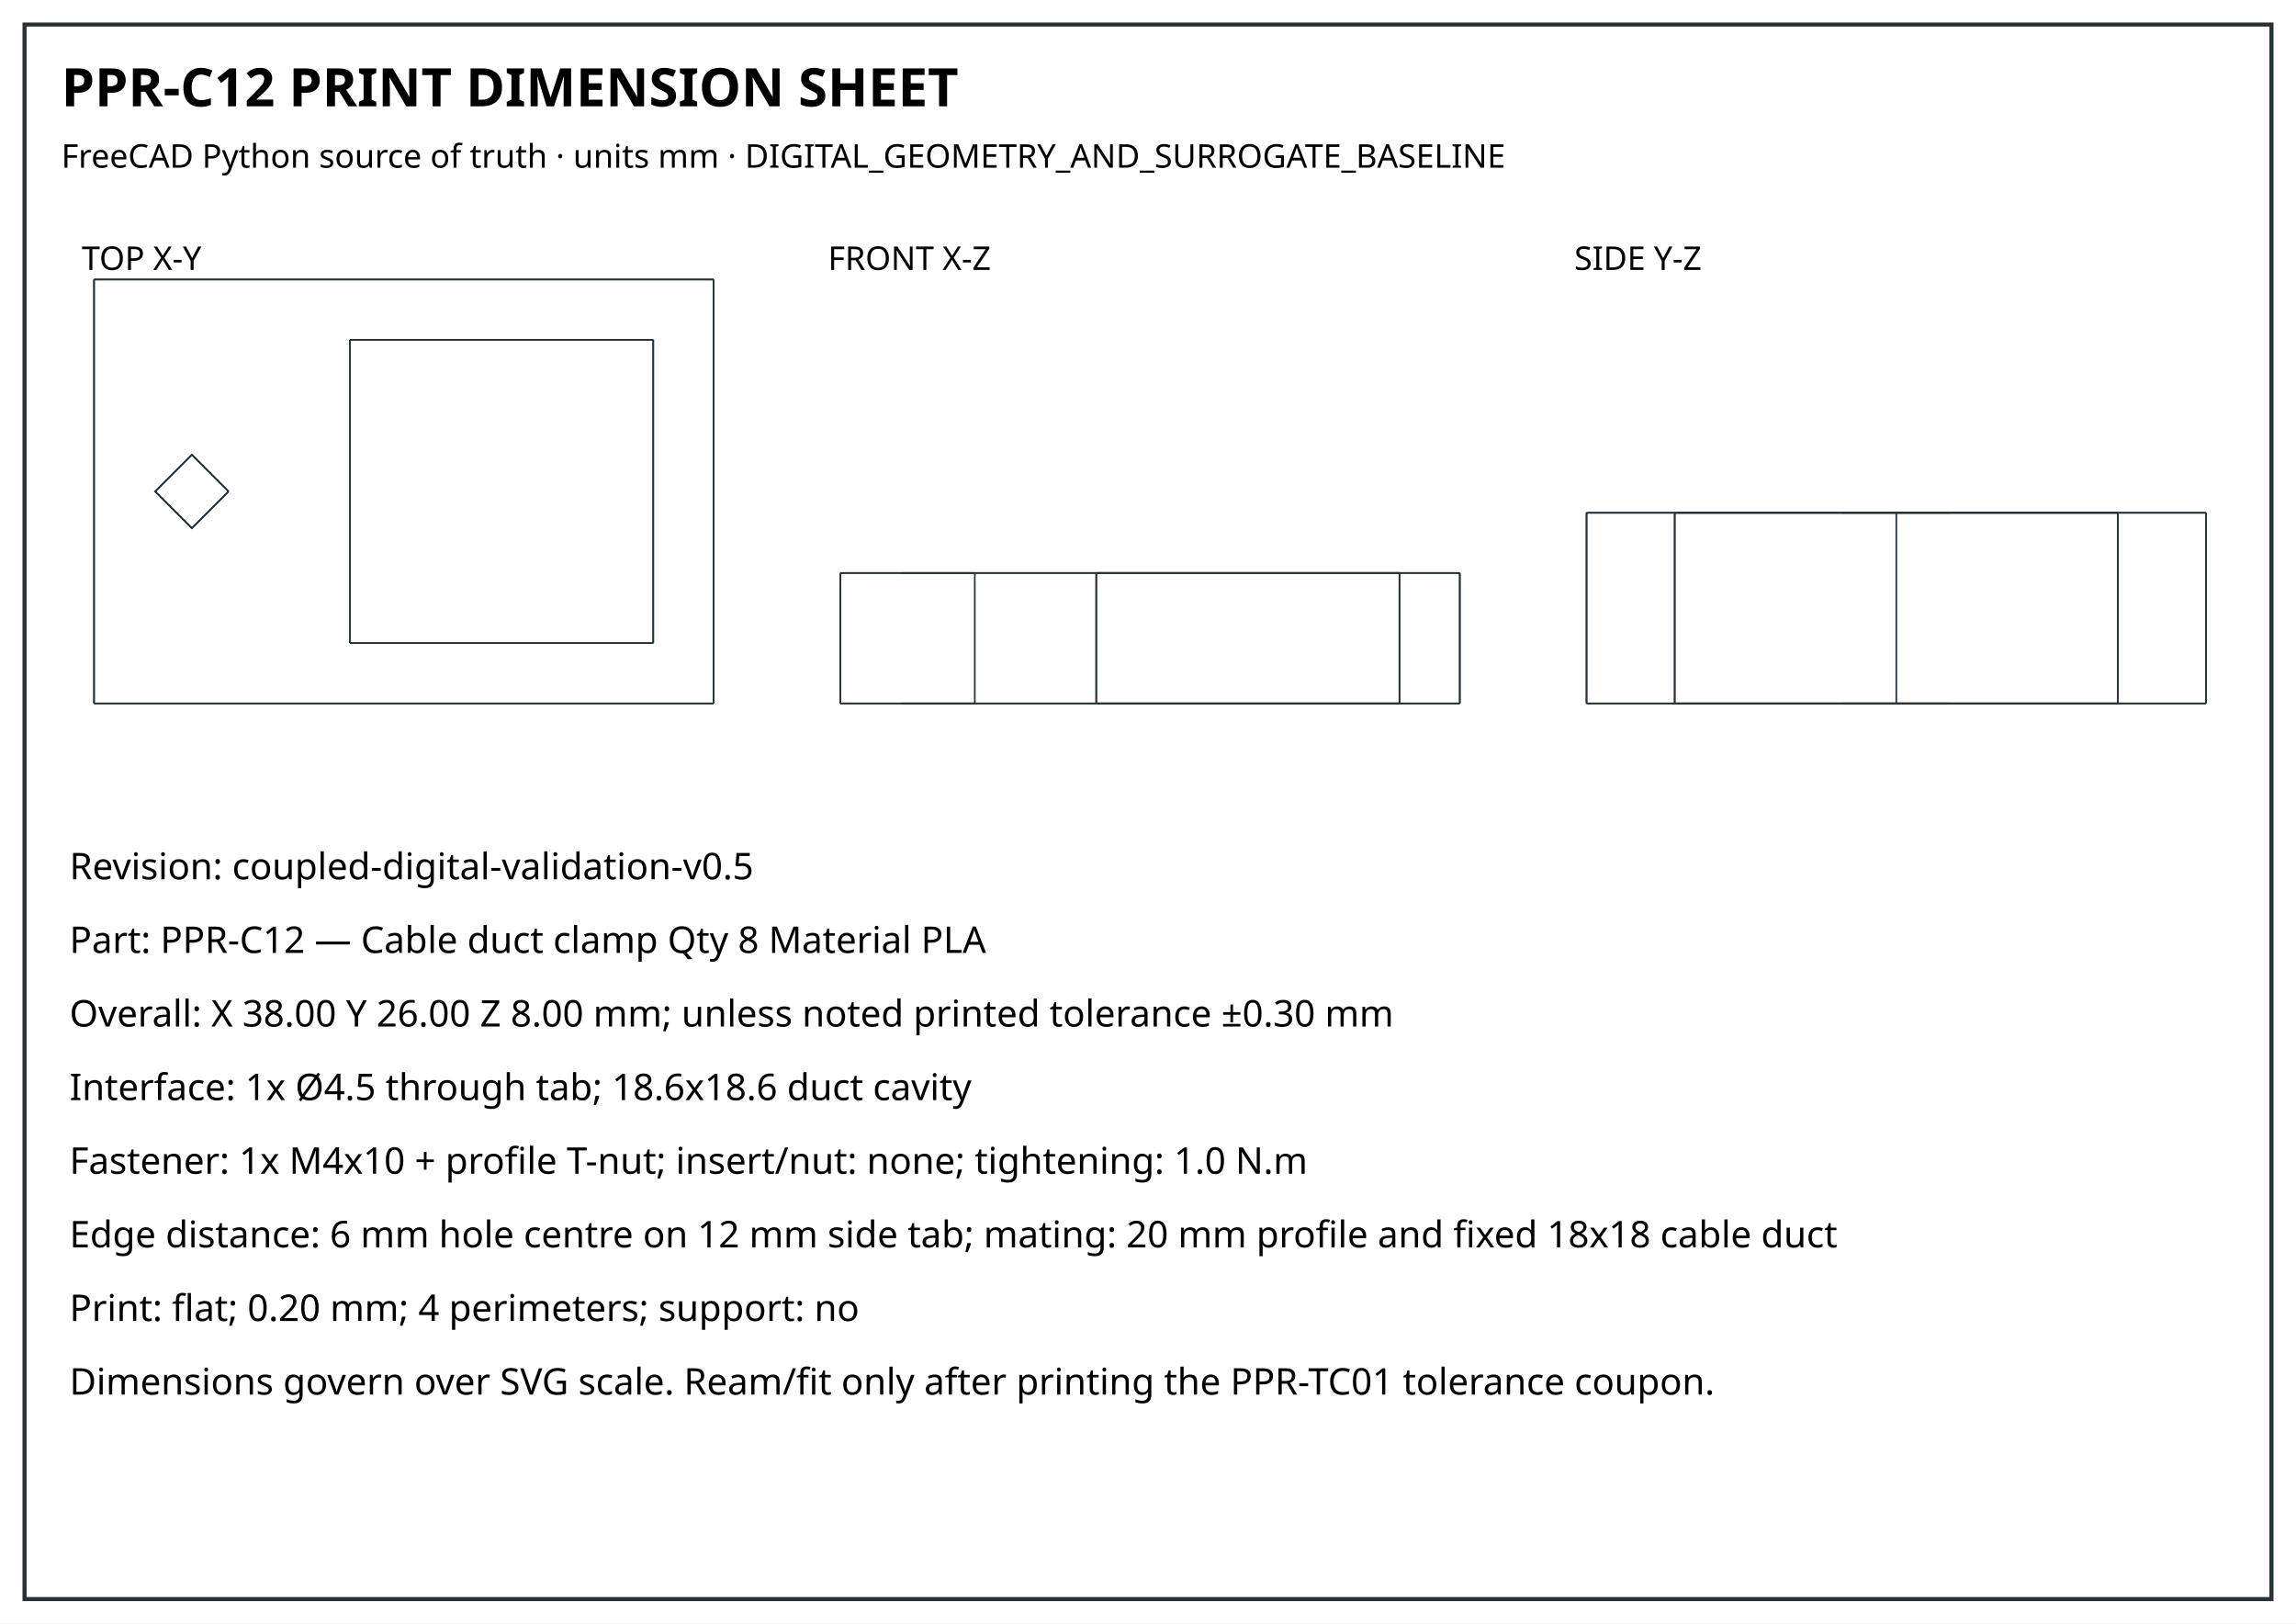
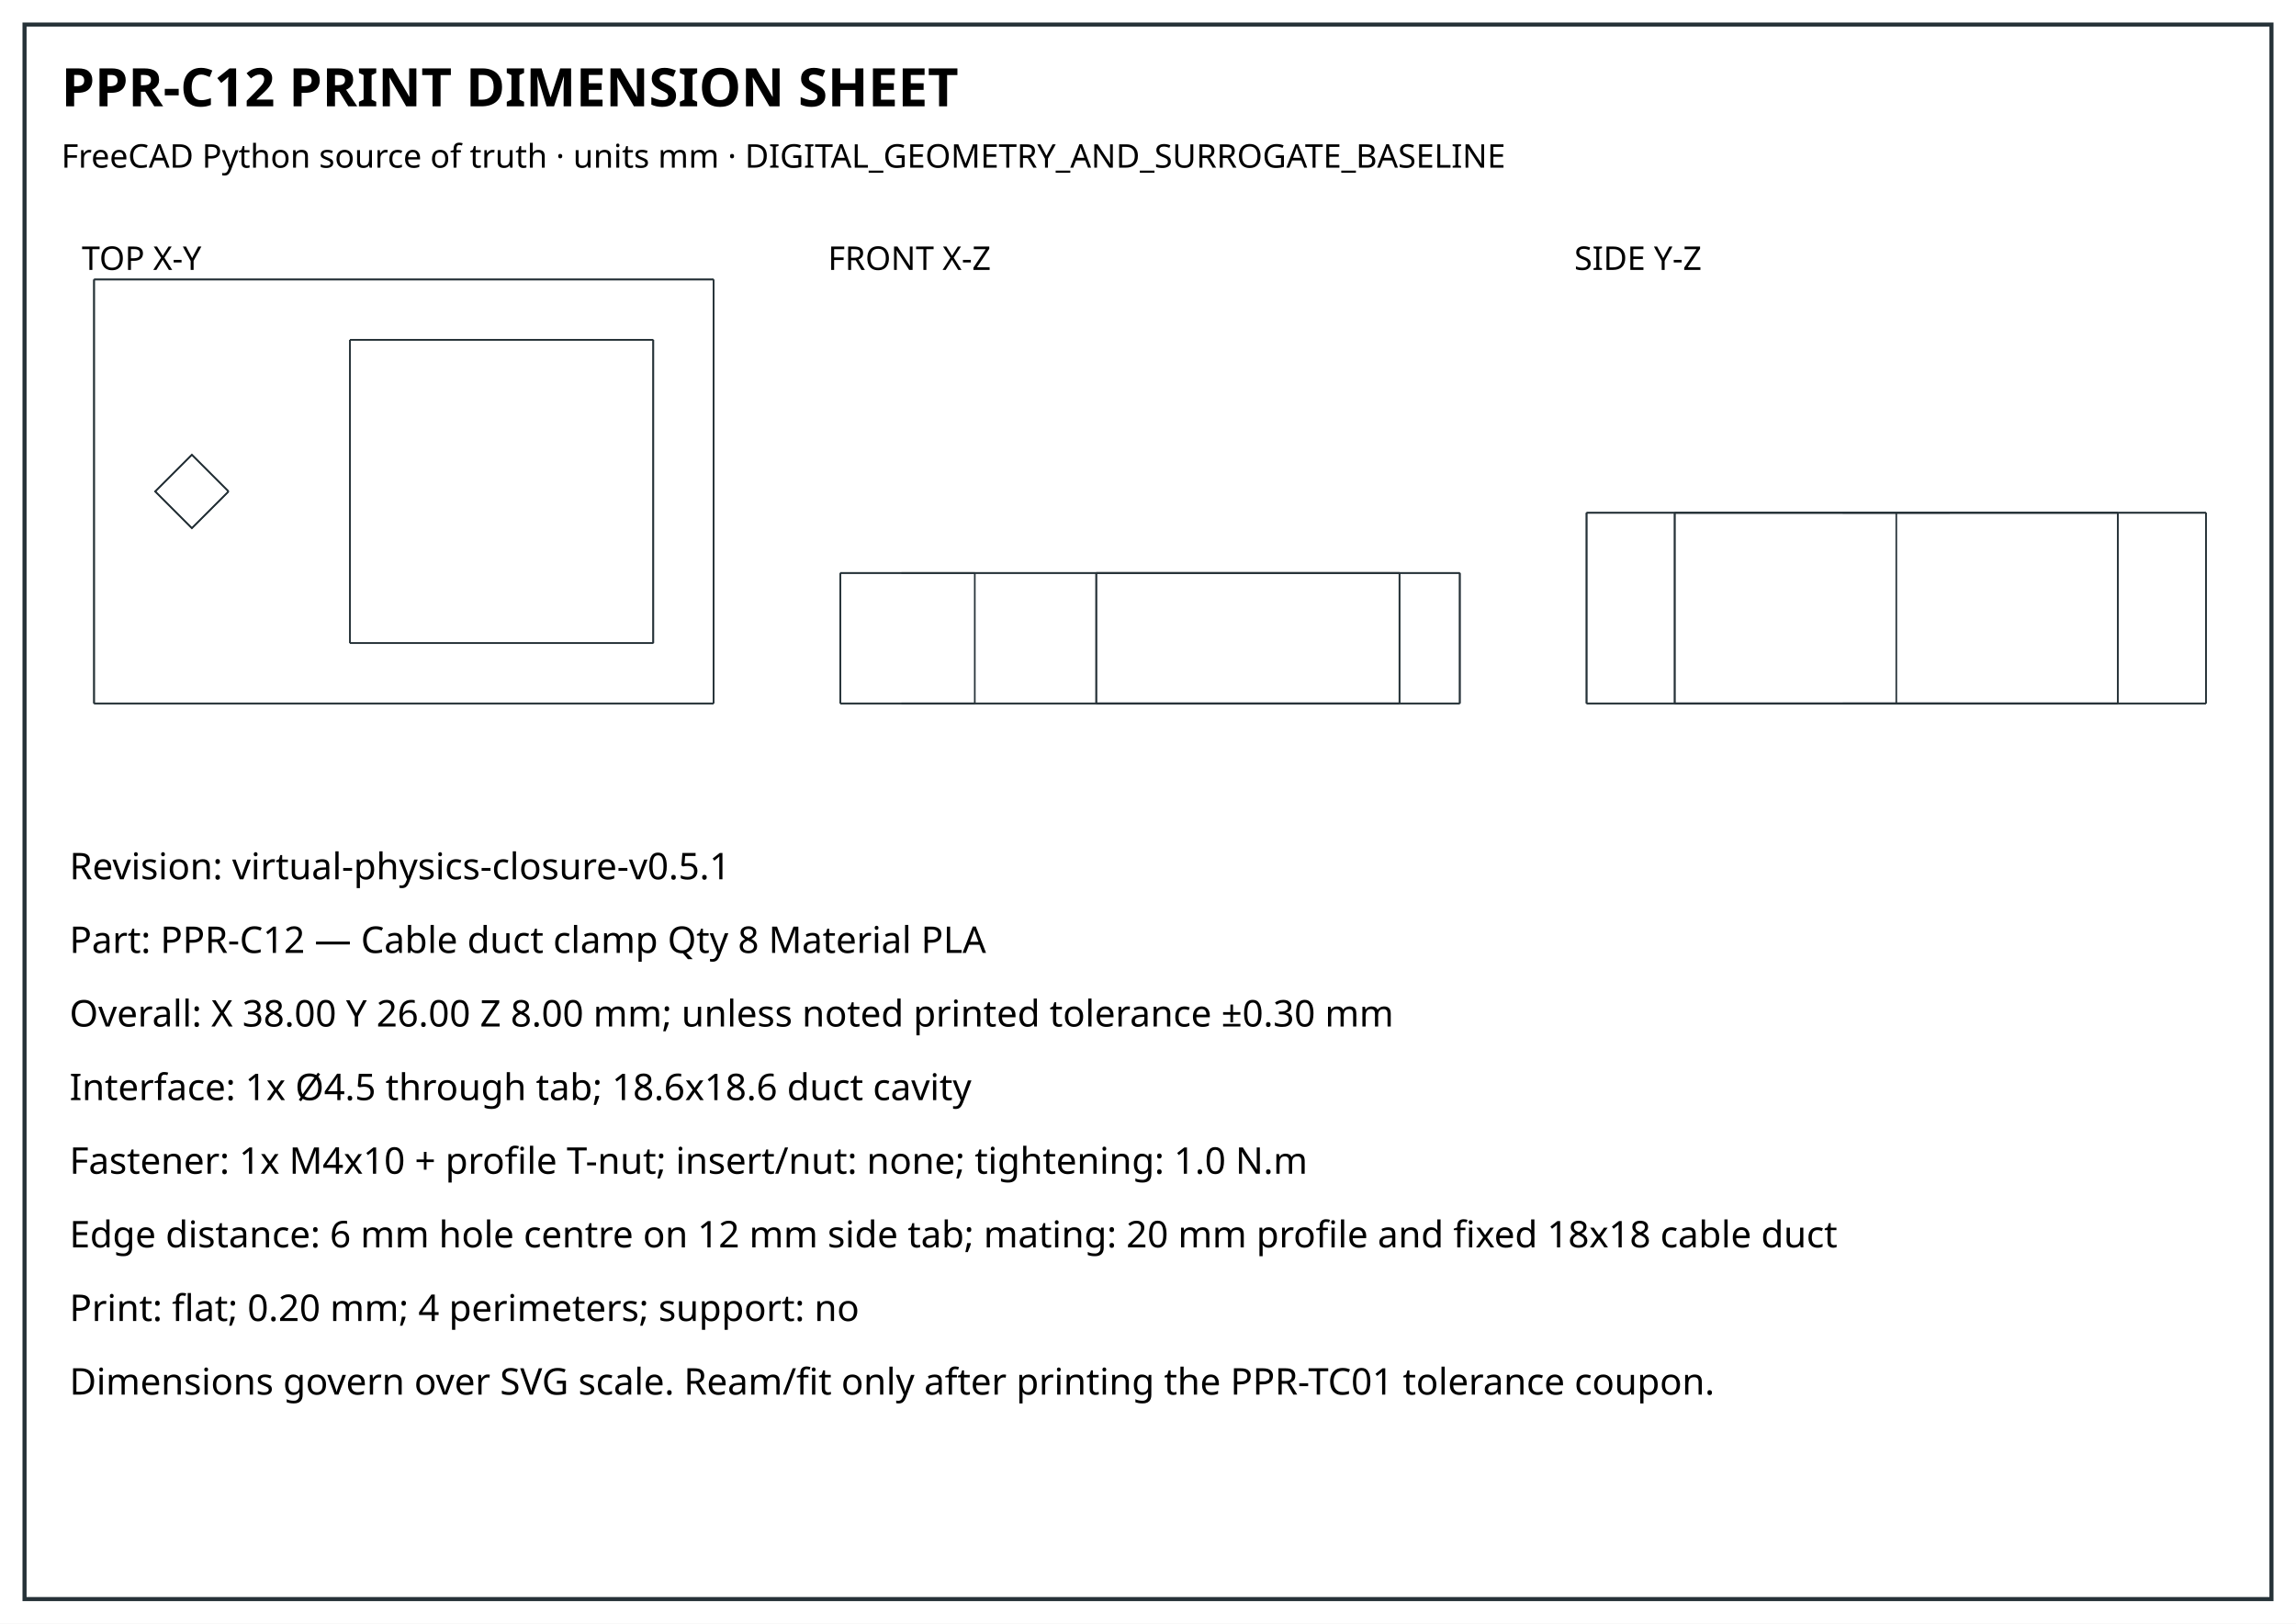
<svg xmlns="http://www.w3.org/2000/svg" width="1123" height="794" viewBox="0 0 1123 794">
  <rect width="1123" height="794" fill="white" />
  <rect x="12" y="12" width="1099" height="770" fill="none" stroke="#263238" stroke-width="2" />
  <text x="30" y="52" font-size="26" font-family="sans-serif" font-weight="bold">PPR-C12 PRINT DIMENSION SHEET</text>
  <text x="30" y="82" font-size="16" font-family="sans-serif">FreeCAD Python source of truth · units mm · DIGITAL_GEOMETRY_AND_SURROGATE_BASELINE</text>
  <g font-family="sans-serif">
    <text x="40" y="132" font-size="16">TOP X-Y</text>
    <polyline points="349.00,344.00 349.00,344.00" fill="none" stroke="#263238" stroke-width="0.8" />
    <polyline points="349.00,344.00 349.00,136.68" fill="none" stroke="#263238" stroke-width="0.8" />
    <polyline points="349.00,136.68 349.00,136.68" fill="none" stroke="#263238" stroke-width="0.8" />
    <polyline points="349.00,344.00 349.00,136.68" fill="none" stroke="#263238" stroke-width="0.8" />
    <polyline points="46.00,344.00 349.00,344.00" fill="none" stroke="#263238" stroke-width="0.8" />
    <polyline points="46.00,344.00 46.00,344.00" fill="none" stroke="#263238" stroke-width="0.8" />
    <polyline points="46.00,344.00 349.00,344.00" fill="none" stroke="#263238" stroke-width="0.8" />
    <polyline points="46.00,136.68 349.00,136.68" fill="none" stroke="#263238" stroke-width="0.8" />
    <polyline points="46.00,344.00 46.00,136.68" fill="none" stroke="#263238" stroke-width="0.8" />
    <polyline points="111.78,240.34 93.84,222.40 75.90,240.34 93.84,258.28 111.78,240.34" fill="none" stroke="#263238" stroke-width="0.8" />
    <polyline points="171.19,314.50 319.50,314.50" fill="none" stroke="#263238" stroke-width="0.8" />
    <polyline points="171.19,314.50 171.19,166.19" fill="none" stroke="#263238" stroke-width="0.8" />
    <polyline points="319.50,314.50 319.50,166.19" fill="none" stroke="#263238" stroke-width="0.8" />
    <polyline points="171.19,166.19 319.50,166.19" fill="none" stroke="#263238" stroke-width="0.8" />
    <polyline points="46.00,136.68 349.00,136.68" fill="none" stroke="#263238" stroke-width="0.8" />
    <polyline points="46.00,136.68 46.00,136.68" fill="none" stroke="#263238" stroke-width="0.8" />
    <polyline points="46.00,344.00 46.00,136.68" fill="none" stroke="#263238" stroke-width="0.8" />
    <polyline points="171.19,314.50 319.50,314.50" fill="none" stroke="#263238" stroke-width="0.8" />
    <polyline points="171.19,314.50 171.19,166.19" fill="none" stroke="#263238" stroke-width="0.8" />
    <polyline points="319.50,314.50 319.50,166.19" fill="none" stroke="#263238" stroke-width="0.8" />
    <polyline points="171.19,166.19 319.50,166.19" fill="none" stroke="#263238" stroke-width="0.8" />
    <polyline points="111.78,240.34 93.84,222.40 75.90,240.34 93.84,258.28 111.78,240.34" fill="none" stroke="#263238" stroke-width="0.8" />
    <polyline points="111.78,240.34 111.78,240.34" fill="none" stroke="#263238" stroke-width="0.8" />
    <polyline points="319.50,314.50 319.50,314.50" fill="none" stroke="#263238" stroke-width="0.8" />
    <polyline points="171.19,314.50 171.19,314.50" fill="none" stroke="#263238" stroke-width="0.8" />
    <polyline points="171.19,166.19 171.19,166.19" fill="none" stroke="#263238" stroke-width="0.8" />
    <polyline points="319.50,166.19 319.50,166.19" fill="none" stroke="#263238" stroke-width="0.8" />
    <text x="405" y="132" font-size="16">FRONT X-Z</text>
    <polyline points="714.00,344.00 714.00,280.21" fill="none" stroke="#263238" stroke-width="0.8" />
    <polyline points="714.00,280.21 714.00,280.21" fill="none" stroke="#263238" stroke-width="0.8" />
    <polyline points="714.00,344.00 714.00,280.21" fill="none" stroke="#263238" stroke-width="0.8" />
    <polyline points="714.00,344.00 714.00,344.00" fill="none" stroke="#263238" stroke-width="0.8" />
    <polyline points="411.00,280.21 714.00,280.21" fill="none" stroke="#263238" stroke-width="0.8" />
    <polyline points="411.00,344.00 411.00,280.21" fill="none" stroke="#263238" stroke-width="0.8" />
    <polyline points="411.00,344.00 714.00,344.00" fill="none" stroke="#263238" stroke-width="0.8" />
    <polyline points="411.00,280.21 714.00,280.21" fill="none" stroke="#263238" stroke-width="0.8" />
    <polyline points="411.00,280.21 411.00,280.21" fill="none" stroke="#263238" stroke-width="0.8" />
    <polyline points="476.78,280.21 458.84,280.21 440.90,280.21 458.84,280.21 476.78,280.21" fill="none" stroke="#263238" stroke-width="0.8" />
    <polyline points="536.19,280.21 684.50,280.21" fill="none" stroke="#263238" stroke-width="0.8" />
    <polyline points="536.19,280.21 536.19,280.21" fill="none" stroke="#263238" stroke-width="0.8" />
    <polyline points="684.50,280.21 684.50,280.21" fill="none" stroke="#263238" stroke-width="0.8" />
    <polyline points="536.19,280.21 684.50,280.21" fill="none" stroke="#263238" stroke-width="0.8" />
    <polyline points="411.00,344.00 714.00,344.00" fill="none" stroke="#263238" stroke-width="0.8" />
    <polyline points="411.00,344.00 411.00,280.21" fill="none" stroke="#263238" stroke-width="0.8" />
    <polyline points="411.00,344.00 411.00,344.00" fill="none" stroke="#263238" stroke-width="0.8" />
    <polyline points="536.19,344.00 684.50,344.00" fill="none" stroke="#263238" stroke-width="0.8" />
    <polyline points="536.19,344.00 536.19,344.00" fill="none" stroke="#263238" stroke-width="0.8" />
    <polyline points="684.50,344.00 684.50,344.00" fill="none" stroke="#263238" stroke-width="0.8" />
    <polyline points="536.19,344.00 684.50,344.00" fill="none" stroke="#263238" stroke-width="0.8" />
    <polyline points="476.78,344.00 458.84,344.00 440.90,344.00 458.84,344.00 476.78,344.00" fill="none" stroke="#263238" stroke-width="0.8" />
    <polyline points="476.78,344.00 476.78,280.21" fill="none" stroke="#263238" stroke-width="0.8" />
    <polyline points="684.50,344.00 684.50,280.21" fill="none" stroke="#263238" stroke-width="0.8" />
    <polyline points="536.19,344.00 536.19,280.21" fill="none" stroke="#263238" stroke-width="0.8" />
    <polyline points="536.19,344.00 536.19,280.21" fill="none" stroke="#263238" stroke-width="0.8" />
    <polyline points="684.50,344.00 684.50,280.21" fill="none" stroke="#263238" stroke-width="0.8" />
    <text x="770" y="132" font-size="16">SIDE Y-Z</text>
    <polyline points="776.00,344.00 776.00,250.77" fill="none" stroke="#263238" stroke-width="0.8" />
    <polyline points="776.00,250.77 1079.00,250.77" fill="none" stroke="#263238" stroke-width="0.8" />
    <polyline points="1079.00,344.00 1079.00,250.77" fill="none" stroke="#263238" stroke-width="0.8" />
    <polyline points="776.00,344.00 1079.00,344.00" fill="none" stroke="#263238" stroke-width="0.8" />
    <polyline points="776.00,250.77 776.00,250.77" fill="none" stroke="#263238" stroke-width="0.8" />
    <polyline points="776.00,344.00 776.00,250.77" fill="none" stroke="#263238" stroke-width="0.8" />
    <polyline points="776.00,344.00 776.00,344.00" fill="none" stroke="#263238" stroke-width="0.8" />
    <polyline points="1079.00,250.77 1079.00,250.77" fill="none" stroke="#263238" stroke-width="0.8" />
    <polyline points="776.00,250.77 1079.00,250.77" fill="none" stroke="#263238" stroke-width="0.8" />
    <polyline points="927.50,250.77 953.72,250.77 927.50,250.77 901.28,250.77 927.50,250.77" fill="none" stroke="#263238" stroke-width="0.8" />
    <polyline points="819.12,250.77 819.12,250.77" fill="none" stroke="#263238" stroke-width="0.8" />
    <polyline points="819.12,250.77 1035.88,250.77" fill="none" stroke="#263238" stroke-width="0.8" />
    <polyline points="819.12,250.77 1035.88,250.77" fill="none" stroke="#263238" stroke-width="0.8" />
    <polyline points="1035.88,250.77 1035.88,250.77" fill="none" stroke="#263238" stroke-width="0.8" />
    <polyline points="1079.00,344.00 1079.00,344.00" fill="none" stroke="#263238" stroke-width="0.8" />
    <polyline points="1079.00,344.00 1079.00,250.77" fill="none" stroke="#263238" stroke-width="0.8" />
    <polyline points="776.00,344.00 1079.00,344.00" fill="none" stroke="#263238" stroke-width="0.8" />
    <polyline points="819.12,344.00 819.12,344.00" fill="none" stroke="#263238" stroke-width="0.8" />
    <polyline points="819.12,344.00 1035.88,344.00" fill="none" stroke="#263238" stroke-width="0.8" />
    <polyline points="819.12,344.00 1035.88,344.00" fill="none" stroke="#263238" stroke-width="0.8" />
    <polyline points="1035.88,344.00 1035.88,344.00" fill="none" stroke="#263238" stroke-width="0.8" />
    <polyline points="927.50,344.00 953.72,344.00 927.50,344.00 901.28,344.00 927.50,344.00" fill="none" stroke="#263238" stroke-width="0.8" />
    <polyline points="927.50,344.00 927.50,250.77" fill="none" stroke="#263238" stroke-width="0.8" />
    <polyline points="819.12,344.00 819.12,250.77" fill="none" stroke="#263238" stroke-width="0.8" />
    <polyline points="819.12,344.00 819.12,250.77" fill="none" stroke="#263238" stroke-width="0.8" />
    <polyline points="1035.88,344.00 1035.88,250.77" fill="none" stroke="#263238" stroke-width="0.8" />
    <polyline points="1035.88,344.00 1035.88,250.77" fill="none" stroke="#263238" stroke-width="0.8" />
-     <text x="34" y="430" font-size="18">Revision: coupled-digital-validation-v0.5</text>
+     <text x="34" y="430" font-size="18">Revision: virtual-physics-closure-v0.5.1</text>
    <text x="34" y="466" font-size="18">Part: PPR-C12 — Cable duct clamp  Qty 8  Material PLA</text>
    <text x="34" y="502" font-size="18">Overall: X 38.00  Y 26.00  Z 8.00 mm; unless noted printed tolerance ±0.30 mm</text>
    <text x="34" y="538" font-size="18">Interface: 1x Ø4.5 through tab; 18.6x18.6 duct cavity</text>
    <text x="34" y="574" font-size="18">Fastener: 1x M4x10 + profile T-nut; insert/nut: none; tightening: 1.0 N.m</text>
    <text x="34" y="610" font-size="18">Edge distance: 6 mm hole centre on 12 mm side tab; mating: 20 mm profile and fixed 18x18 cable duct</text>
    <text x="34" y="646" font-size="18">Print: flat; 0.20 mm; 4 perimeters; support: no</text>
    <text x="34" y="682" font-size="18">Dimensions govern over SVG scale. Ream/fit only after printing the PPR-TC01 tolerance coupon.</text>
  </g>
</svg>
